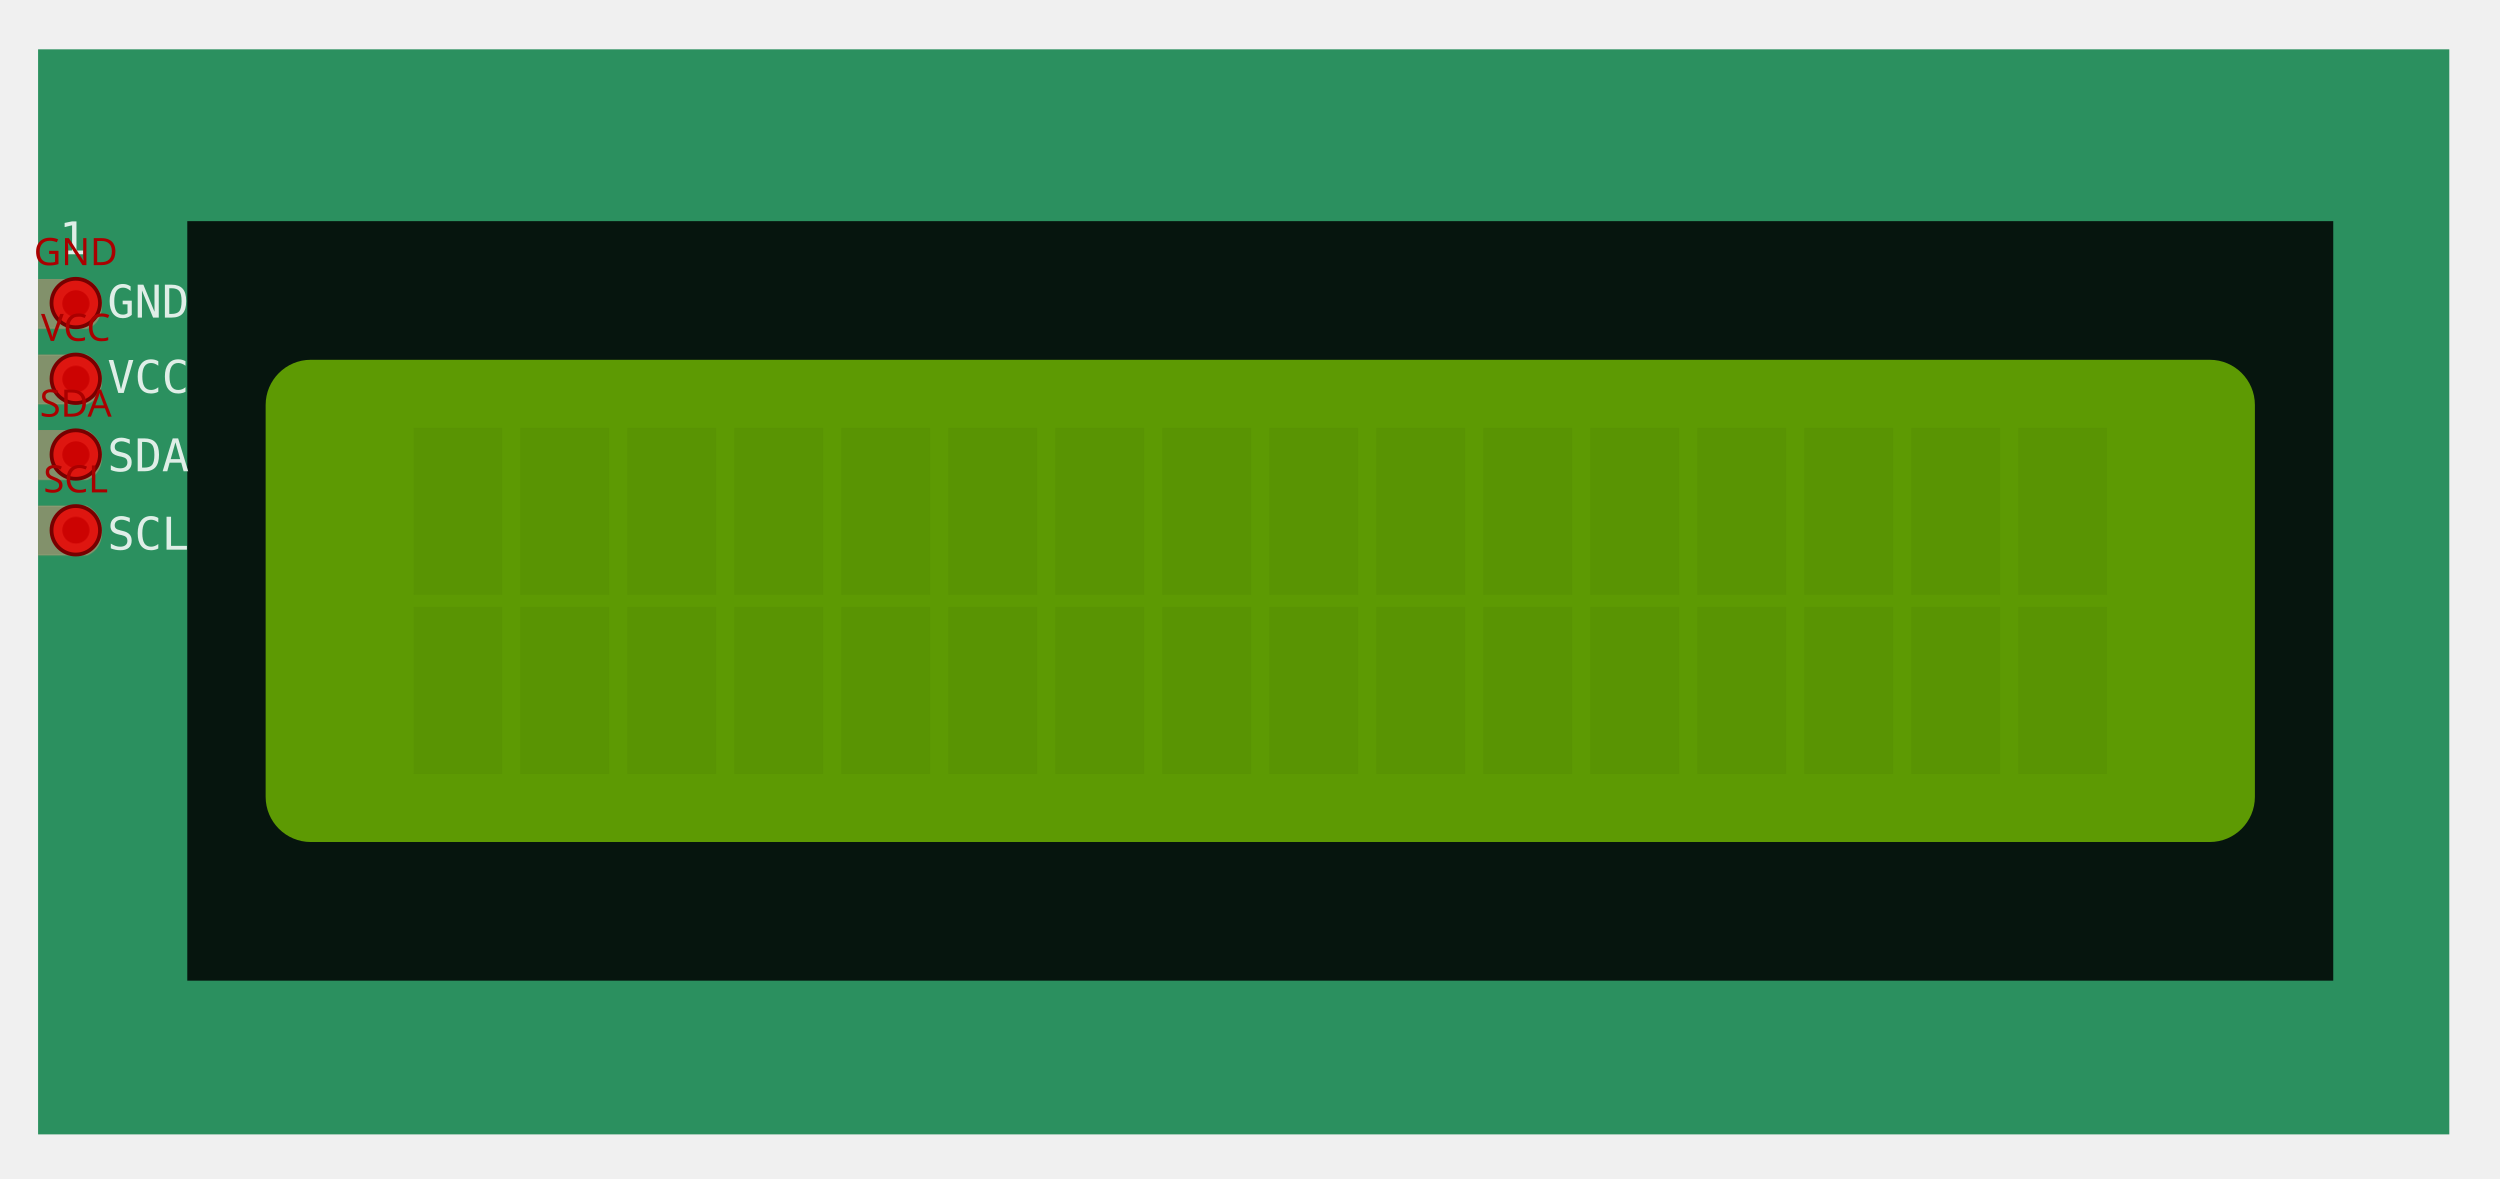
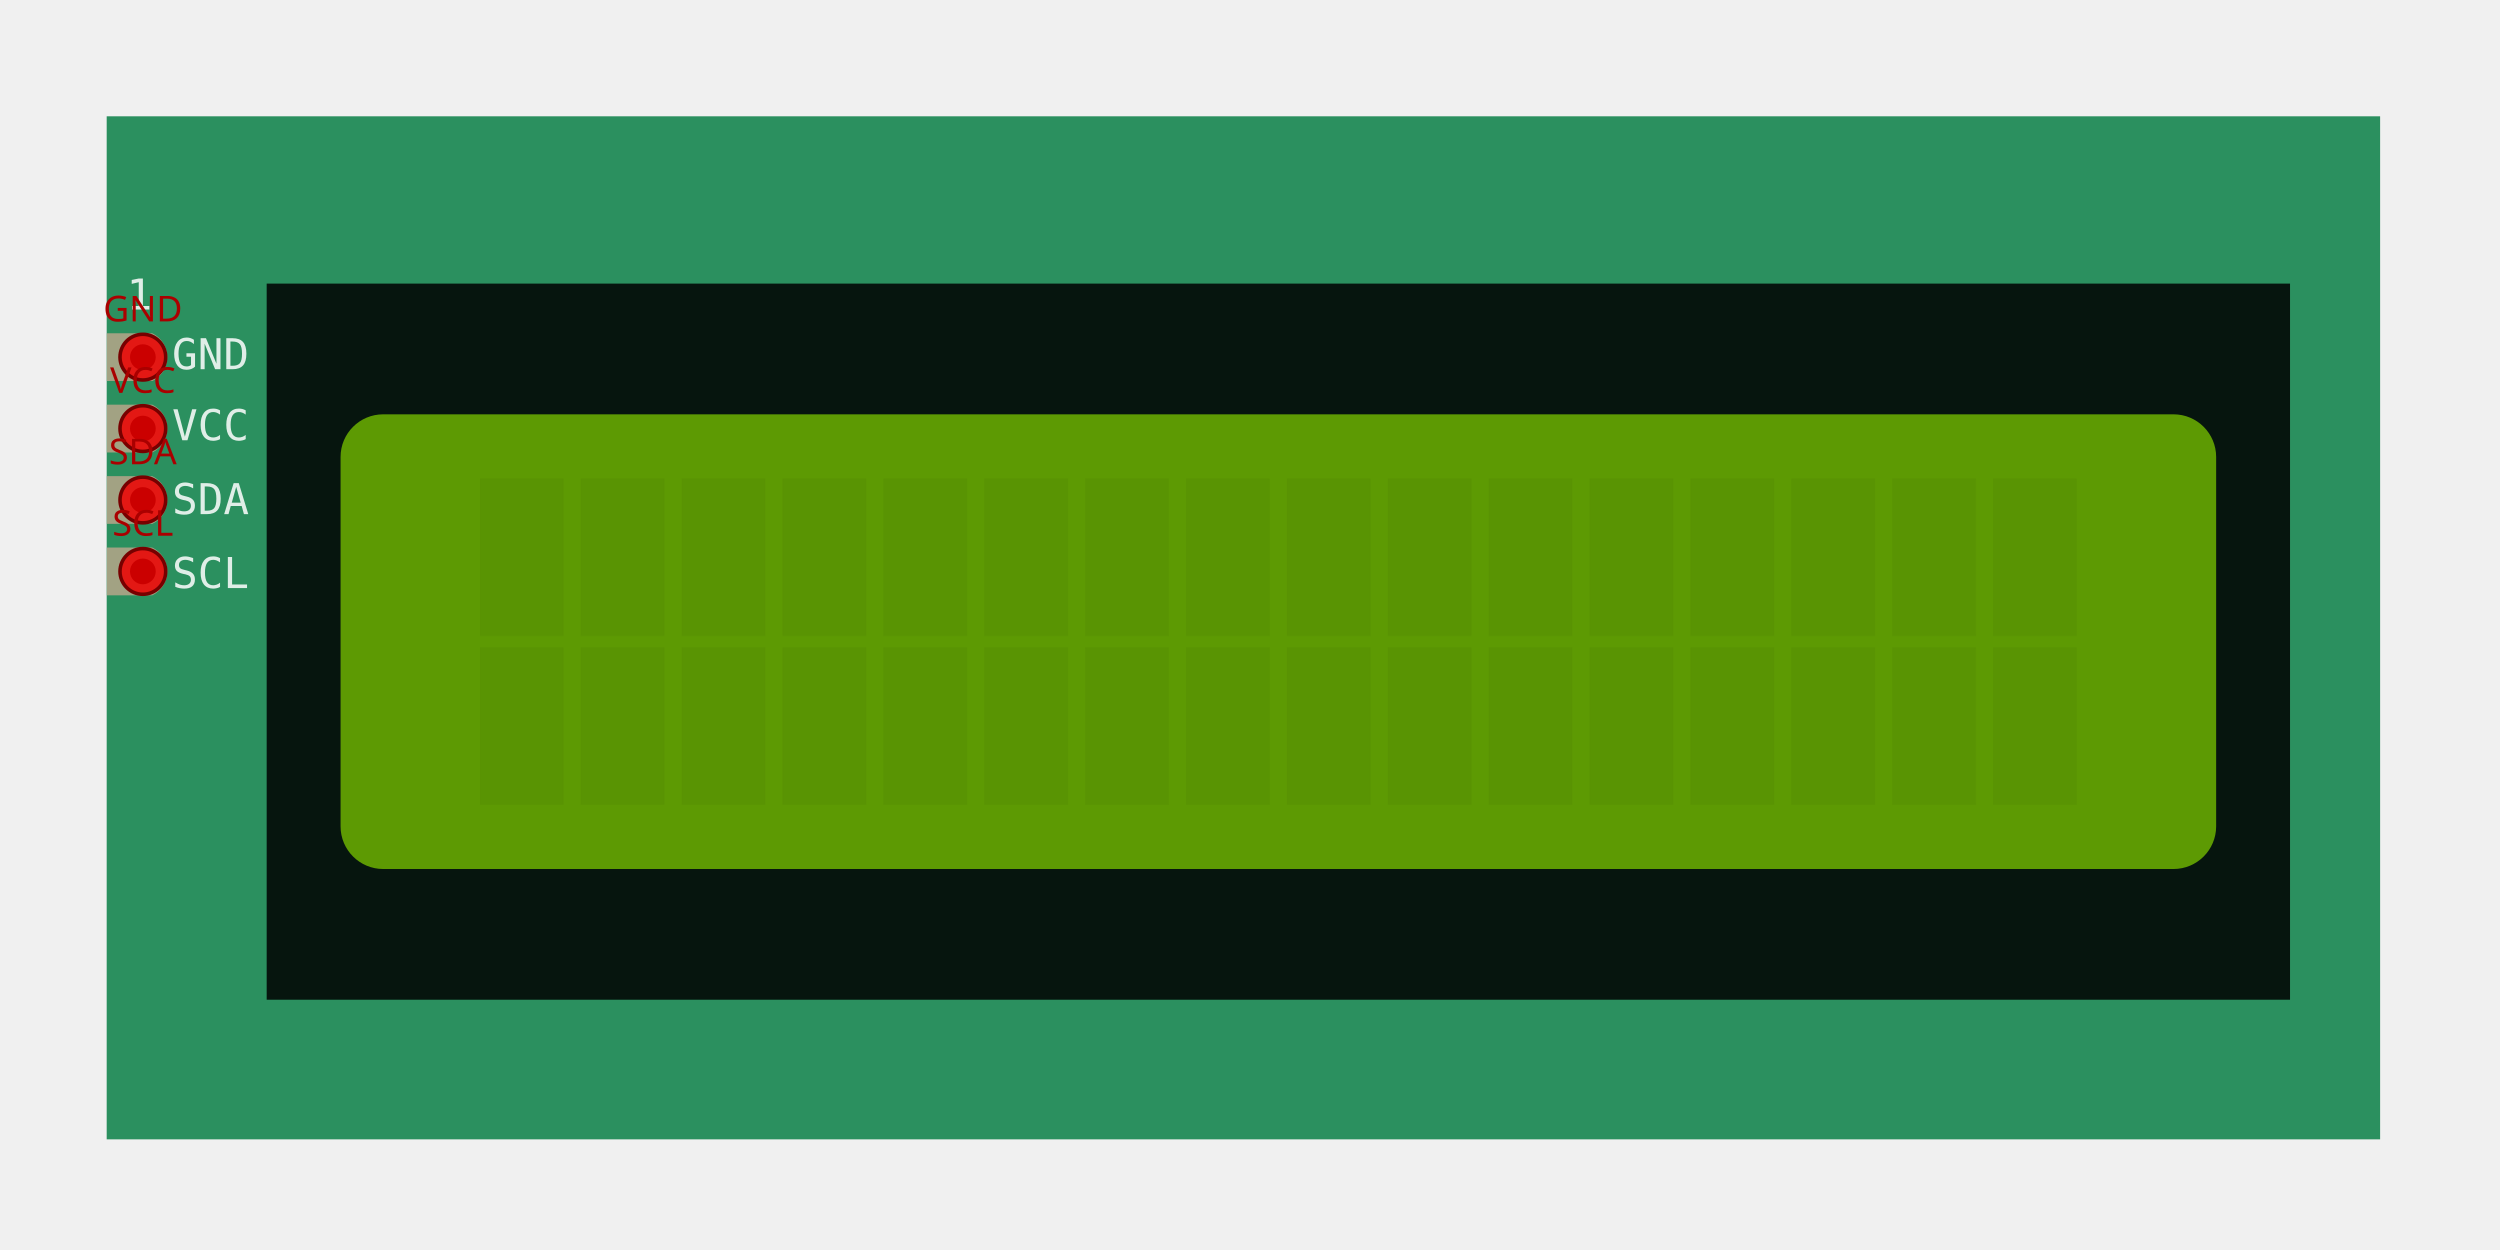
- <svg xmlns="http://www.w3.org/2000/svg" xmlns:xlink="http://www.w3.org/1999/xlink" width="330" height="155.548" viewBox="0 0 330 155.548" version="1.1" id="svg68">
+ <svg xmlns="http://www.w3.org/2000/svg" xmlns:xlink="http://www.w3.org/1999/xlink" width="350" height="175" viewBox="0 0 350 175" version="1.1" id="svg68">
  <defs id="defs68">
-     <pattern xlink:href="#characters" id="pattern69" patternTransform="matrix(3.9785,0,0,3.9785,5.026875,6.512325)" />
-     <pattern xlink:href="#pins" id="pattern68" patternTransform="matrix(3.925648,0,0,3.9785,6.911354,-5.026875)" />
+     <pattern xlink:href="#characters" id="pattern69" patternTransform="matrix(3.9785,0,0,3.9785,14.936,16.28347)" />
    <defs id="defs55">
      <pattern id="characters" width="3.55" height="5.95" patternUnits="userSpaceOnUse" x="12.45" y="12.55">
        <rect width="2.95" height="5.55" fill-opacity="0.05" id="rect55" />
      </pattern>
      <pattern id="pins" width="2.54" height="3.255" patternUnits="userSpaceOnUse" y="1.1">
        <path fill="#92926d" d="M0,0.55c0,0 0.21,-0.52 0.87,-0.52 0.67,0 0.81,0.51 0.81,0.51v1.81h-1.869z" id="path55" />
        <circle r="0.45" cx="0.827" cy="0.9" color="black" id="circle55" />
      </pattern>
    </defs>
  </defs>
-   <g id="g69">
-     <rect fill="#087f45" width="318.28" height="143.226" id="rect56" x="5.027" y="6.512" style="opacity:0.85;stroke-width:3.978" />
-     <rect x="24.72" y="29.19" width="283.269" height="100.258" id="rect57" style="opacity:0.85;stroke-width:3.978" />
-     <rect x="35.065" y="47.491" rx="5.968" ry="5.968" width="262.581" height="63.656" fill="#6cb201" id="rect58" style="opacity:0.85;stroke-width:3.978" />
-     <rect x="35.065" y="47.491" rx="5.968" ry="5.968" width="262.581" height="63.656" opacity="0" id="rect59" style="stroke-width:3.978" />
-     <rect x="36.55" y="-14.973" height="9.946" width="39.885" fill="url(#pins)" transform="rotate(90)" id="rect60" style="opacity:0.85;fill:url(#pattern68);stroke-width:3.978" />
-     <text fill="#ffffff" font-size="5.968px" font-family="monospace" id="text64" style="opacity:0.85;stroke-width:3.978" x="5.027" y="6.512">
-       <tspan y="33.566" x="7.812" fill="#ffffff" id="tspan60" style="stroke-width:3.978">1</tspan>
-       <tspan y="41.921" x="14.177" fill="#ffffff" id="tspan61" style="stroke-width:3.978">GND</tspan>
-       <tspan y="51.867" x="14.177" fill="#ffffff" id="tspan62" style="stroke-width:3.978">VCC</tspan>
-       <tspan y="62.211" x="14.177" fill="#ffffff" id="tspan63" style="stroke-width:3.978">SDA</tspan>
-       <tspan y="72.555" x="14.177" fill="#ffffff" id="tspan64" style="stroke-width:3.978">SCL</tspan>
-     </text>
-     <rect fill="url(#characters)" x="54.559" y="56.442" width="223.592" height="45.753" id="rect64" style="opacity:0.85;fill:url(#pattern69);stroke-width:3.978" />
-     <path d="" fill="#000000" id="path64" style="opacity:0.85;stroke-width:3.978" />
-     <circle id="pin-GND" cx="10" cy="40" r="3.2" fill="#ee0000" fill-opacity="0.85" stroke="#770000" stroke-width="0.5" />
-     <text x="10" y="35" font-size="5px" fill="#aa0000" text-anchor="middle" font-family="sans-serif" id="text65">GND</text>
-     <circle id="pin-VCC" cx="10" cy="50" r="3.2" fill="#ee0000" fill-opacity="0.85" stroke="#770000" stroke-width="0.5" />
-     <text x="10" y="45" font-size="5px" fill="#aa0000" text-anchor="middle" font-family="sans-serif" id="text66">VCC</text>
-     <circle id="pin-SDA" cx="10" cy="60" r="3.2" fill="#ee0000" fill-opacity="0.85" stroke="#770000" stroke-width="0.5" />
-     <text x="10" y="55" font-size="5px" fill="#aa0000" text-anchor="middle" font-family="sans-serif" id="text67">SDA</text>
-     <circle id="pin-SCL" cx="10" cy="70" r="3.2" fill="#ee0000" fill-opacity="0.85" stroke="#770000" stroke-width="0.5" />
-     <text x="10" y="65" font-size="5px" fill="#aa0000" text-anchor="middle" font-family="sans-serif" id="text68">SCL</text>
+   <path d="" fill="#000000" id="path64" style="opacity:0.85;stroke-width:3.978" />
+   <g id="g74">
+     <g id="g73">
+       <rect fill="#087f45" width="318.28" height="143.226" id="rect56" x="14.936" y="16.283" style="opacity:0.85;stroke-width:3.978" />
+       <text fill="#ffffff" font-size="5.968px" font-family="monospace" id="text64" style="opacity:0.85;stroke-width:3.978" x="14.936" y="16.283">
+         <tspan y="43.337" x="17.721" fill="#ffffff" id="tspan60" style="stroke-width:3.978">1</tspan>
+         <tspan y="51.692" x="24.087" fill="#ffffff" id="tspan61" style="stroke-width:3.978">GND</tspan>
+         <tspan y="61.638" x="24.087" fill="#ffffff" id="tspan62" style="stroke-width:3.978">VCC</tspan>
+         <tspan y="71.982" x="24.087" fill="#ffffff" id="tspan63" style="stroke-width:3.978">SDA</tspan>
+         <tspan y="82.327" x="24.087" fill="#ffffff" id="tspan64" style="stroke-width:3.978">SCL</tspan>
+       </text>
+       <g id="g72" transform="translate(2.705427,0.7429743)">
+         <rect x="34.63" y="38.961" width="283.269" height="100.258" id="rect57" style="opacity:0.85;stroke-width:3.978" />
+         <rect x="44.974" y="57.262" rx="5.968" ry="5.968" width="262.581" height="63.656" fill="#6cb201" id="rect58" style="opacity:0.85;stroke-width:3.978" />
+         <rect x="44.974" y="57.262" rx="5.968" ry="5.968" width="262.581" height="63.656" opacity="0" id="rect59" style="stroke-width:3.978" />
+         <rect fill="url(#characters)" x="64.468" y="66.214" width="223.592" height="45.753" id="rect64" style="opacity:0.85;fill:url(#pattern69);stroke-width:3.978" />
+       </g>
+       <g id="g70">
+         <g id="g69">
+           <path id="path79" style="fill:#a2a283;fill-opacity:1;stroke:none;stroke-width:6.614;stroke-linecap:round" d="M 14.962,46.656 V 53.342 H 21.322 V 53.346 C 22.606,52.727 23.422,51.426 23.421,50 23.421,48.574 22.605,47.275 21.322,46.656 Z" />
+           <circle style="fill:#000000;fill-opacity:1;stroke:none;stroke-width:6.614;stroke-linecap:round" id="path80" cx="20" cy="50" r="1.802" />
+           <path id="path79-4" style="fill:#a2a283;fill-opacity:1;stroke:none;stroke-width:6.614;stroke-linecap:round" d="M 14.962,56.656 V 63.342 H 21.322 V 63.346 C 22.606,62.727 23.422,61.426 23.421,60 23.421,58.574 22.605,57.275 21.322,56.656 Z" />
+           <circle style="fill:#000000;fill-opacity:1;stroke:none;stroke-width:6.614;stroke-linecap:round" id="path80-8" cx="20" cy="60" r="1.802" />
+           <path id="path79-45" style="fill:#a2a283;fill-opacity:1;stroke:none;stroke-width:6.614;stroke-linecap:round" d="M 14.962,66.656 V 73.342 H 21.322 V 73.346 C 22.606,72.727 23.422,71.426 23.421,70 23.421,68.574 22.605,67.275 21.322,66.656 Z" />
+           <circle style="fill:#000000;fill-opacity:1;stroke:none;stroke-width:6.614;stroke-linecap:round" id="path80-5" cx="20" cy="70" r="1.802" />
+           <path id="path79-1" style="fill:#a2a283;fill-opacity:1;stroke:none;stroke-width:6.614;stroke-linecap:round" d="M 14.962,76.656 V 83.342 H 21.322 V 83.346 C 22.606,82.727 23.422,81.426 23.421,80 23.421,78.574 22.605,77.275 21.322,76.656 Z" />
+           <circle style="fill:#000000;fill-opacity:1;stroke:none;stroke-width:6.614;stroke-linecap:round" id="path80-1" cx="20" cy="80" r="1.802" />
+         </g>
+         <g id="g68" transform="translate(-4.209999,-3.68)">
+           <circle id="pin-GND" cx="24.21" cy="53.68" r="3.2" fill="#ee0000" fill-opacity="0.85" stroke="#770000" stroke-width="0.5" />
+           <text x="24.21" y="48.68" font-size="5px" fill="#aa0000" text-anchor="middle" font-family="sans-serif" id="text65">GND</text>
+           <circle id="pin-VCC" cx="24.21" cy="63.68" r="3.2" fill="#ee0000" fill-opacity="0.85" stroke="#770000" stroke-width="0.5" />
+           <text x="24.21" y="58.68" font-size="5px" fill="#aa0000" text-anchor="middle" font-family="sans-serif" id="text66">VCC</text>
+           <circle id="pin-SDA" cx="24.21" cy="73.68" r="3.2" fill="#ee0000" fill-opacity="0.85" stroke="#770000" stroke-width="0.5" />
+           <text x="24.21" y="68.68" font-size="5px" fill="#aa0000" text-anchor="middle" font-family="sans-serif" id="text67">SDA</text>
+           <circle id="pin-SCL" cx="24.21" cy="83.68" r="3.2" fill="#ee0000" fill-opacity="0.85" stroke="#770000" stroke-width="0.5" />
+           <text x="24.21" y="78.68" font-size="5px" fill="#aa0000" text-anchor="middle" font-family="sans-serif" id="text68">SCL</text>
+         </g>
+       </g>
+     </g>
  </g>
</svg>
